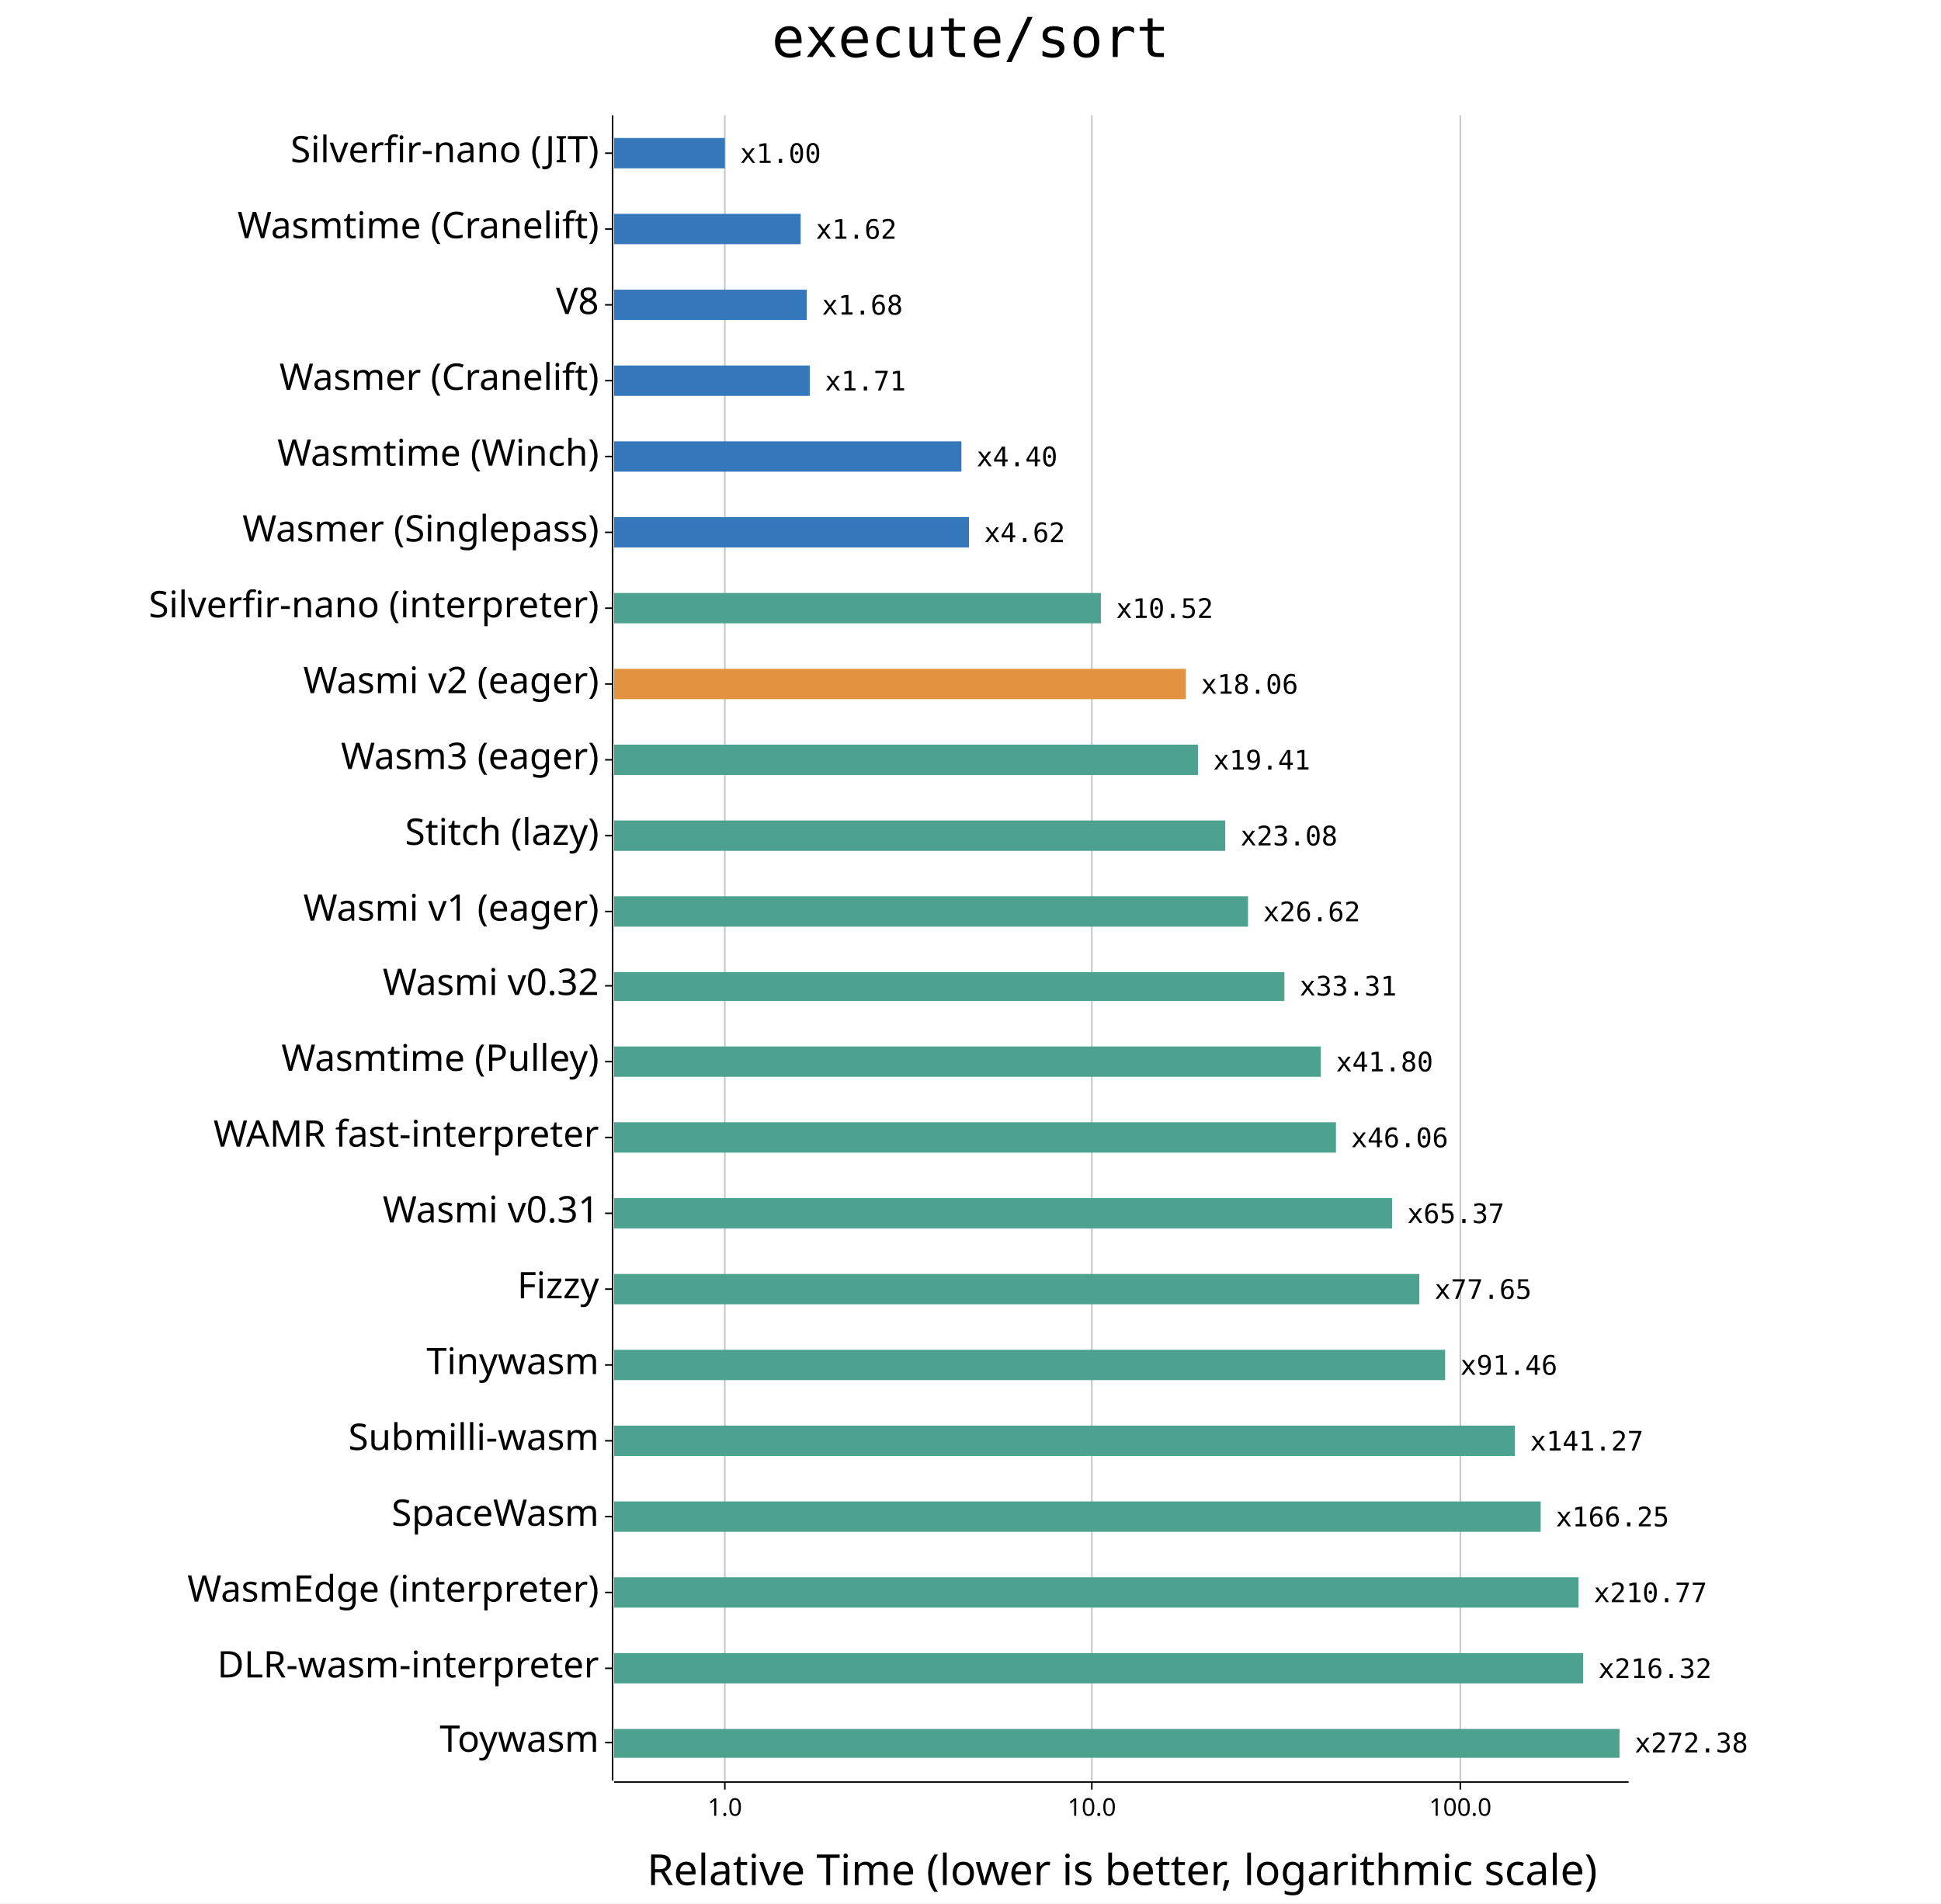
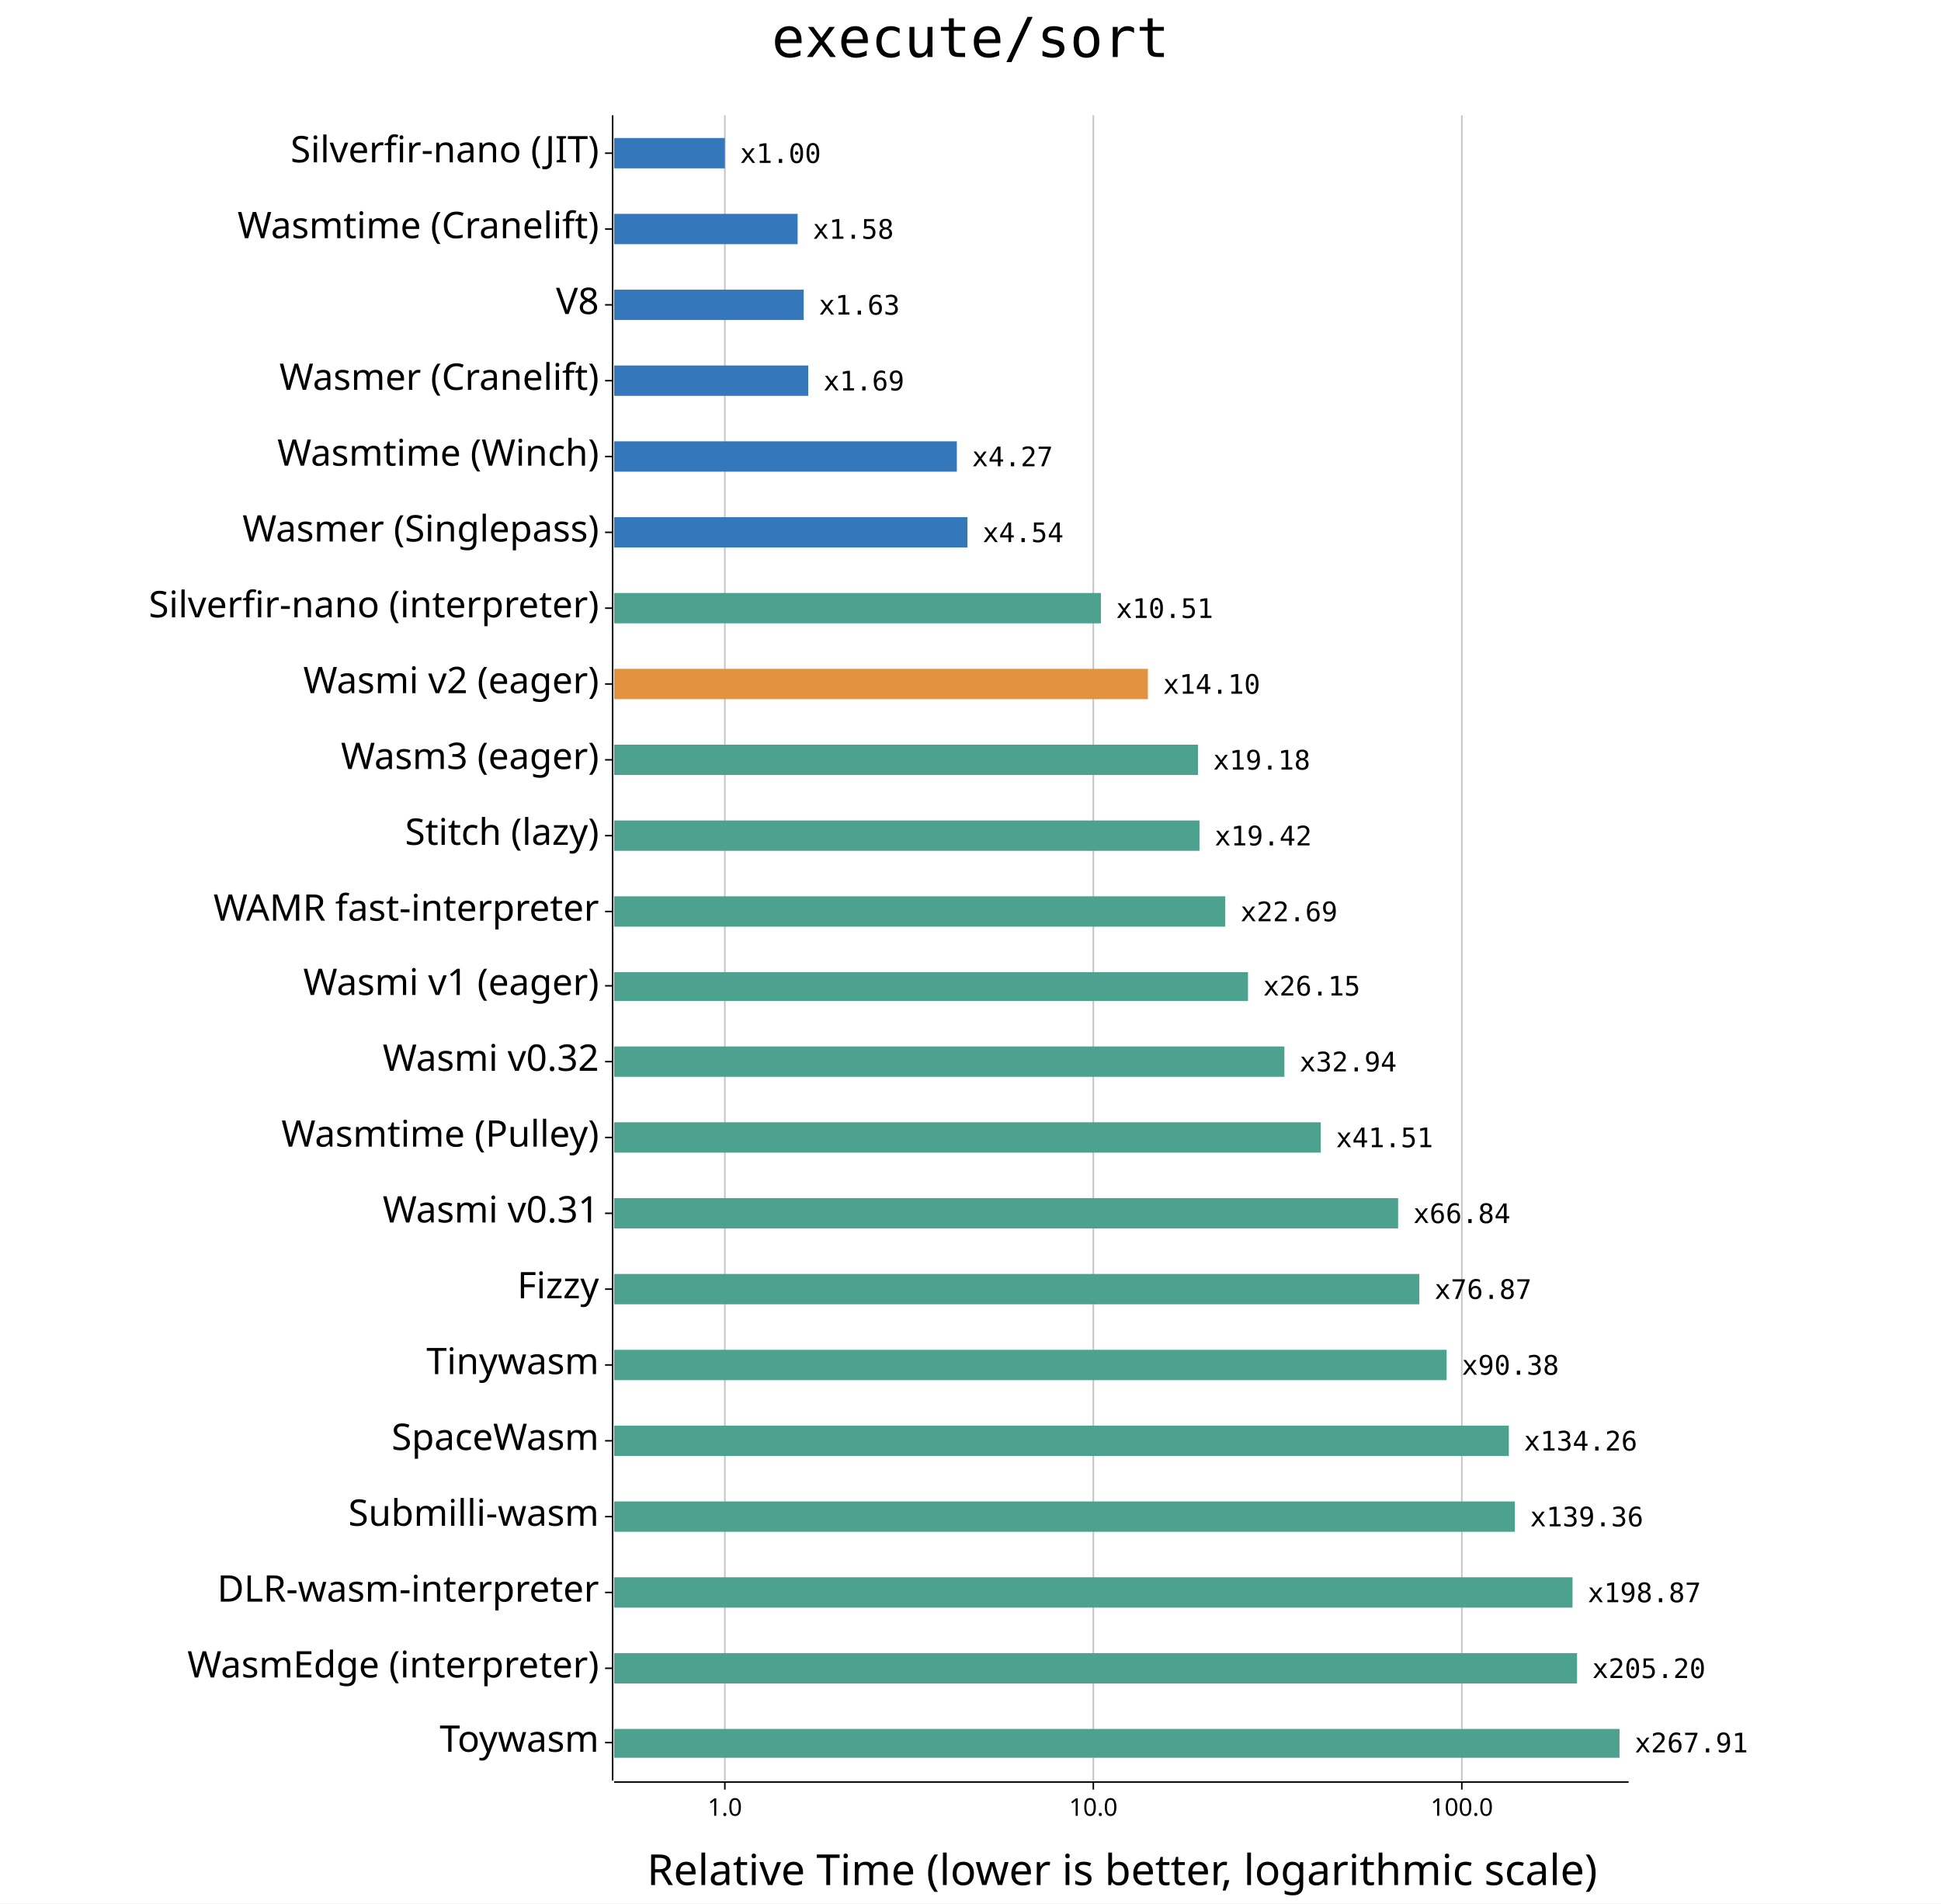
<svg xmlns="http://www.w3.org/2000/svg" width="1280" height="1255" viewBox="0 0 1280 1255">
  <rect x="0" y="0" width="1280" height="1255" opacity="1" fill="#FFFFFF" stroke="none" />
  <text x="640" y="10" dy="0.76em" text-anchor="middle" font-family="monospace" font-size="36.29" opacity="1" fill="#000000">
execute/sort
</text>
  <line opacity="0.1" stroke="#000000" stroke-width="1" x1="478" y1="1174" x2="478" y2="76" />
-   <line opacity="0.1" stroke="#000000" stroke-width="1" x1="720" y1="1174" x2="720" y2="76" />
-   <line opacity="0.1" stroke="#000000" stroke-width="1" x1="963" y1="1174" x2="963" y2="76" />
+   <line opacity="0.1" stroke="#000000" stroke-width="1" x1="721" y1="1174" x2="721" y2="76" />
+   <line opacity="0.1" stroke="#000000" stroke-width="1" x1="964" y1="1174" x2="964" y2="76" />
  <text x="5" y="625" dy="0.76em" text-anchor="middle" font-family="sans-serif" font-size="28.226" opacity="1" fill="#000000" transform="rotate(270, 5, 625)">

</text>
  <text x="740" y="1250" dy="-0.5ex" text-anchor="middle" font-family="sans-serif" font-size="28.226" opacity="1" fill="#000000">
Relative Time (lower is better, logarithmic scale)
</text>
  <line opacity="0.15" stroke="#000000" stroke-width="1" x1="478" y1="1174" x2="478" y2="76" />
-   <line opacity="0.15" stroke="#000000" stroke-width="1" x1="720" y1="1174" x2="720" y2="76" />
-   <line opacity="0.15" stroke="#000000" stroke-width="1" x1="963" y1="1174" x2="963" y2="76" />
+   <line opacity="0.15" stroke="#000000" stroke-width="1" x1="721" y1="1174" x2="721" y2="76" />
+   <line opacity="0.15" stroke="#000000" stroke-width="1" x1="964" y1="1174" x2="964" y2="76" />
  <polyline fill="none" opacity="1" stroke="#000000" stroke-width="1" points="404,76 404,1174 " />
  <text x="395" y="1149" dy="0.5ex" text-anchor="end" font-family="sans-serif" font-size="24.194" opacity="1" fill="#000000">
Toywasm
</text>
  <polyline fill="none" opacity="1" stroke="#000000" stroke-width="1" points="399,1149 404,1149 " />
  <text x="395" y="1100" dy="0.5ex" text-anchor="end" font-family="sans-serif" font-size="24.194" opacity="1" fill="#000000">
- DLR-wasm-interpreter
+ WasmEdge (interpreter)
</text>
  <polyline fill="none" opacity="1" stroke="#000000" stroke-width="1" points="399,1100 404,1100 " />
  <text x="395" y="1050" dy="0.5ex" text-anchor="end" font-family="sans-serif" font-size="24.194" opacity="1" fill="#000000">
- WasmEdge (interpreter)
+ DLR-wasm-interpreter
</text>
  <polyline fill="none" opacity="1" stroke="#000000" stroke-width="1" points="399,1050 404,1050 " />
  <text x="395" y="1000" dy="0.5ex" text-anchor="end" font-family="sans-serif" font-size="24.194" opacity="1" fill="#000000">
- SpaceWasm
+ Submilli-wasm
</text>
  <polyline fill="none" opacity="1" stroke="#000000" stroke-width="1" points="399,1000 404,1000 " />
  <text x="395" y="950" dy="0.5ex" text-anchor="end" font-family="sans-serif" font-size="24.194" opacity="1" fill="#000000">
- Submilli-wasm
+ SpaceWasm
</text>
  <polyline fill="none" opacity="1" stroke="#000000" stroke-width="1" points="399,950 404,950 " />
  <text x="395" y="900" dy="0.5ex" text-anchor="end" font-family="sans-serif" font-size="24.194" opacity="1" fill="#000000">
Tinywasm
</text>
  <polyline fill="none" opacity="1" stroke="#000000" stroke-width="1" points="399,900 404,900 " />
  <text x="395" y="850" dy="0.5ex" text-anchor="end" font-family="sans-serif" font-size="24.194" opacity="1" fill="#000000">
Fizzy
</text>
  <polyline fill="none" opacity="1" stroke="#000000" stroke-width="1" points="399,850 404,850 " />
  <text x="395" y="800" dy="0.5ex" text-anchor="end" font-family="sans-serif" font-size="24.194" opacity="1" fill="#000000">
Wasmi v0.31
</text>
  <polyline fill="none" opacity="1" stroke="#000000" stroke-width="1" points="399,800 404,800 " />
  <text x="395" y="750" dy="0.5ex" text-anchor="end" font-family="sans-serif" font-size="24.194" opacity="1" fill="#000000">
- WAMR fast-interpreter
+ Wasmtime (Pulley)
</text>
  <polyline fill="none" opacity="1" stroke="#000000" stroke-width="1" points="399,750 404,750 " />
  <text x="395" y="700" dy="0.5ex" text-anchor="end" font-family="sans-serif" font-size="24.194" opacity="1" fill="#000000">
- Wasmtime (Pulley)
+ Wasmi v0.32
</text>
  <polyline fill="none" opacity="1" stroke="#000000" stroke-width="1" points="399,700 404,700 " />
  <text x="395" y="650" dy="0.5ex" text-anchor="end" font-family="sans-serif" font-size="24.194" opacity="1" fill="#000000">
- Wasmi v0.32
+ Wasmi v1 (eager)
</text>
  <polyline fill="none" opacity="1" stroke="#000000" stroke-width="1" points="399,650 404,650 " />
  <text x="395" y="601" dy="0.5ex" text-anchor="end" font-family="sans-serif" font-size="24.194" opacity="1" fill="#000000">
- Wasmi v1 (eager)
+ WAMR fast-interpreter
</text>
  <polyline fill="none" opacity="1" stroke="#000000" stroke-width="1" points="399,601 404,601 " />
  <text x="395" y="551" dy="0.5ex" text-anchor="end" font-family="sans-serif" font-size="24.194" opacity="1" fill="#000000">
Stitch (lazy)
</text>
  <polyline fill="none" opacity="1" stroke="#000000" stroke-width="1" points="399,551 404,551 " />
  <text x="395" y="501" dy="0.5ex" text-anchor="end" font-family="sans-serif" font-size="24.194" opacity="1" fill="#000000">
Wasm3 (eager)
</text>
  <polyline fill="none" opacity="1" stroke="#000000" stroke-width="1" points="399,501 404,501 " />
  <text x="395" y="451" dy="0.5ex" text-anchor="end" font-family="sans-serif" font-size="24.194" opacity="1" fill="#000000">
Wasmi v2 (eager)
</text>
  <polyline fill="none" opacity="1" stroke="#000000" stroke-width="1" points="399,451 404,451 " />
  <text x="395" y="401" dy="0.5ex" text-anchor="end" font-family="sans-serif" font-size="24.194" opacity="1" fill="#000000">
Silverfir-nano (interpreter)
</text>
  <polyline fill="none" opacity="1" stroke="#000000" stroke-width="1" points="399,401 404,401 " />
  <text x="395" y="351" dy="0.5ex" text-anchor="end" font-family="sans-serif" font-size="24.194" opacity="1" fill="#000000">
Wasmer (Singlepass)
</text>
  <polyline fill="none" opacity="1" stroke="#000000" stroke-width="1" points="399,351 404,351 " />
  <text x="395" y="301" dy="0.5ex" text-anchor="end" font-family="sans-serif" font-size="24.194" opacity="1" fill="#000000">
Wasmtime (Winch)
</text>
  <polyline fill="none" opacity="1" stroke="#000000" stroke-width="1" points="399,301 404,301 " />
  <text x="395" y="251" dy="0.5ex" text-anchor="end" font-family="sans-serif" font-size="24.194" opacity="1" fill="#000000">
Wasmer (Cranelift)
</text>
  <polyline fill="none" opacity="1" stroke="#000000" stroke-width="1" points="399,251 404,251 " />
  <text x="395" y="201" dy="0.5ex" text-anchor="end" font-family="sans-serif" font-size="24.194" opacity="1" fill="#000000">
V8
</text>
  <polyline fill="none" opacity="1" stroke="#000000" stroke-width="1" points="399,201 404,201 " />
  <text x="395" y="151" dy="0.5ex" text-anchor="end" font-family="sans-serif" font-size="24.194" opacity="1" fill="#000000">
Wasmtime (Cranelift)
</text>
  <polyline fill="none" opacity="1" stroke="#000000" stroke-width="1" points="399,151 404,151 " />
  <text x="395" y="101" dy="0.5ex" text-anchor="end" font-family="sans-serif" font-size="24.194" opacity="1" fill="#000000">
Silverfir-nano (JIT)
</text>
  <polyline fill="none" opacity="1" stroke="#000000" stroke-width="1" points="399,101 404,101 " />
  <polyline fill="none" opacity="1" stroke="#000000" stroke-width="1" points="405,1175 1074,1175 " />
  <text x="478" y="1185" dy="0.76em" text-anchor="middle" font-family="sans-serif" font-size="16.129" opacity="1" fill="#000000">
1.0
</text>
  <polyline fill="none" opacity="1" stroke="#000000" stroke-width="1" points="478,1175 478,1180 " />
-   <text x="720" y="1185" dy="0.76em" text-anchor="middle" font-family="sans-serif" font-size="16.129" opacity="1" fill="#000000">
+   <text x="721" y="1185" dy="0.76em" text-anchor="middle" font-family="sans-serif" font-size="16.129" opacity="1" fill="#000000">
10.0
</text>
-   <polyline fill="none" opacity="1" stroke="#000000" stroke-width="1" points="720,1175 720,1180 " />
-   <text x="963" y="1185" dy="0.76em" text-anchor="middle" font-family="sans-serif" font-size="16.129" opacity="1" fill="#000000">
+   <polyline fill="none" opacity="1" stroke="#000000" stroke-width="1" points="721,1175 721,1180 " />
+   <text x="964" y="1185" dy="0.76em" text-anchor="middle" font-family="sans-serif" font-size="16.129" opacity="1" fill="#000000">
100.0
</text>
-   <polyline fill="none" opacity="1" stroke="#000000" stroke-width="1" points="963,1175 963,1180 " />
+   <polyline fill="none" opacity="1" stroke="#000000" stroke-width="1" points="964,1175 964,1180 " />
+   <rect x="405" y="940" width="590" height="20" opacity="1" fill="#4CA18F" stroke="none" />
+   <rect x="405" y="341" width="233" height="20" opacity="1" fill="#3477BA" stroke="none" />
+   <rect x="405" y="141" width="121" height="20" opacity="1" fill="#3477BA" stroke="none" />
+   <rect x="405" y="840" width="531" height="20" opacity="1" fill="#4CA18F" stroke="none" />
+   <rect x="405" y="690" width="442" height="20" opacity="1" fill="#4CA18F" stroke="none" />
+   <rect x="405" y="641" width="418" height="19" opacity="1" fill="#4CA18F" stroke="none" />
+   <rect x="405" y="241" width="128" height="20" opacity="1" fill="#3477BA" stroke="none" />
+   <rect x="405" y="591" width="403" height="20" opacity="1" fill="#4CA18F" stroke="none" />
+   <rect x="405" y="491" width="385" height="20" opacity="1" fill="#4CA18F" stroke="none" />
+   <rect x="405" y="291" width="226" height="20" opacity="1" fill="#3477BA" stroke="none" />
+   <rect x="405" y="441" width="352" height="20" opacity="1" fill="#E3923F" stroke="none" />
+   <rect x="405" y="1040" width="632" height="20" opacity="1" fill="#4CA18F" stroke="none" />
+   <rect x="405" y="740" width="466" height="20" opacity="1" fill="#4CA18F" stroke="none" />
+   <rect x="405" y="541" width="386" height="20" opacity="1" fill="#4CA18F" stroke="none" />
  <rect x="405" y="391" width="321" height="20" opacity="1" fill="#4CA18F" stroke="none" />
-   <rect x="405" y="291" width="229" height="20" opacity="1" fill="#3477BA" stroke="none" />
+   <rect x="405" y="890" width="549" height="20" opacity="1" fill="#4CA18F" stroke="none" />
  <rect x="405" y="91" width="73" height="20" opacity="1" fill="#3477BA" stroke="none" />
-   <rect x="405" y="940" width="594" height="20" opacity="1" fill="#4CA18F" stroke="none" />
-   <rect x="405" y="840" width="531" height="20" opacity="1" fill="#4CA18F" stroke="none" />
-   <rect x="405" y="1040" width="636" height="20" opacity="1" fill="#4CA18F" stroke="none" />
-   <rect x="405" y="541" width="403" height="20" opacity="1" fill="#4CA18F" stroke="none" />
-   <rect x="405" y="740" width="476" height="20" opacity="1" fill="#4CA18F" stroke="none" />
-   <rect x="405" y="341" width="234" height="20" opacity="1" fill="#3477BA" stroke="none" />
-   <rect x="405" y="241" width="129" height="20" opacity="1" fill="#3477BA" stroke="none" />
-   <rect x="405" y="790" width="513" height="20" opacity="1" fill="#4CA18F" stroke="none" />
-   <rect x="405" y="191" width="127" height="20" opacity="1" fill="#3477BA" stroke="none" />
  <rect x="405" y="1140" width="663" height="19" opacity="1" fill="#4CA18F" stroke="none" />
-   <rect x="405" y="1090" width="639" height="20" opacity="1" fill="#4CA18F" stroke="none" />
-   <rect x="405" y="141" width="123" height="20" opacity="1" fill="#3477BA" stroke="none" />
-   <rect x="405" y="641" width="442" height="19" opacity="1" fill="#4CA18F" stroke="none" />
-   <rect x="405" y="890" width="548" height="20" opacity="1" fill="#4CA18F" stroke="none" />
-   <rect x="405" y="491" width="385" height="20" opacity="1" fill="#4CA18F" stroke="none" />
-   <rect x="405" y="990" width="611" height="20" opacity="1" fill="#4CA18F" stroke="none" />
-   <rect x="405" y="441" width="377" height="20" opacity="1" fill="#E3923F" stroke="none" />
-   <rect x="405" y="690" width="466" height="20" opacity="1" fill="#4CA18F" stroke="none" />
-   <rect x="405" y="591" width="418" height="20" opacity="1" fill="#4CA18F" stroke="none" />
+   <rect x="405" y="191" width="125" height="20" opacity="1" fill="#3477BA" stroke="none" />
+   <rect x="405" y="790" width="517" height="20" opacity="1" fill="#4CA18F" stroke="none" />
+   <rect x="405" y="990" width="594" height="20" opacity="1" fill="#4CA18F" stroke="none" />
+   <rect x="405" y="1090" width="635" height="20" opacity="1" fill="#4CA18F" stroke="none" />
  <text x="1078" y="1151" dy="0.5ex" text-anchor="start" font-family="monospace" font-size="17.742" opacity="1" fill="#000000">
- x272.38
- </text>
-   <text x="1054" y="1102" dy="0.5ex" text-anchor="start" font-family="monospace" font-size="17.742" opacity="1" fill="#000000">
- x216.32
- </text>
-   <text x="1051" y="1052" dy="0.5ex" text-anchor="start" font-family="monospace" font-size="17.742" opacity="1" fill="#000000">
- x210.77
- </text>
-   <text x="1026" y="1002" dy="0.5ex" text-anchor="start" font-family="monospace" font-size="17.742" opacity="1" fill="#000000">
- x166.25
- </text>
-   <text x="1009" y="952" dy="0.5ex" text-anchor="start" font-family="monospace" font-size="17.742" opacity="1" fill="#000000">
- x141.27
- </text>
-   <text x="963" y="902" dy="0.5ex" text-anchor="start" font-family="monospace" font-size="17.742" opacity="1" fill="#000000">
- x91.46
+ x267.91
+ </text>
+   <text x="1050" y="1102" dy="0.5ex" text-anchor="start" font-family="monospace" font-size="17.742" opacity="1" fill="#000000">
+ x205.20
+ </text>
+   <text x="1047" y="1052" dy="0.5ex" text-anchor="start" font-family="monospace" font-size="17.742" opacity="1" fill="#000000">
+ x198.87
+ </text>
+   <text x="1009" y="1002" dy="0.5ex" text-anchor="start" font-family="monospace" font-size="17.742" opacity="1" fill="#000000">
+ x139.36
+ </text>
+   <text x="1005" y="952" dy="0.5ex" text-anchor="start" font-family="monospace" font-size="17.742" opacity="1" fill="#000000">
+ x134.26
+ </text>
+   <text x="964" y="902" dy="0.5ex" text-anchor="start" font-family="monospace" font-size="17.742" opacity="1" fill="#000000">
+ x90.38
</text>
  <text x="946" y="852" dy="0.5ex" text-anchor="start" font-family="monospace" font-size="17.742" opacity="1" fill="#000000">
- x77.65
- </text>
-   <text x="928" y="802" dy="0.5ex" text-anchor="start" font-family="monospace" font-size="17.742" opacity="1" fill="#000000">
- x65.37
- </text>
-   <text x="891" y="752" dy="0.5ex" text-anchor="start" font-family="monospace" font-size="17.742" opacity="1" fill="#000000">
- x46.06
- </text>
-   <text x="881" y="702" dy="0.5ex" text-anchor="start" font-family="monospace" font-size="17.742" opacity="1" fill="#000000">
- x41.80
- </text>
-   <text x="857" y="652" dy="0.5ex" text-anchor="start" font-family="monospace" font-size="17.742" opacity="1" fill="#000000">
- x33.31
- </text>
-   <text x="833" y="603" dy="0.5ex" text-anchor="start" font-family="monospace" font-size="17.742" opacity="1" fill="#000000">
- x26.62
- </text>
-   <text x="818" y="553" dy="0.5ex" text-anchor="start" font-family="monospace" font-size="17.742" opacity="1" fill="#000000">
- x23.08
+ x76.87
+ </text>
+   <text x="932" y="802" dy="0.5ex" text-anchor="start" font-family="monospace" font-size="17.742" opacity="1" fill="#000000">
+ x66.84
+ </text>
+   <text x="881" y="752" dy="0.5ex" text-anchor="start" font-family="monospace" font-size="17.742" opacity="1" fill="#000000">
+ x41.51
+ </text>
+   <text x="857" y="702" dy="0.5ex" text-anchor="start" font-family="monospace" font-size="17.742" opacity="1" fill="#000000">
+ x32.94
+ </text>
+   <text x="833" y="652" dy="0.5ex" text-anchor="start" font-family="monospace" font-size="17.742" opacity="1" fill="#000000">
+ x26.15
+ </text>
+   <text x="818" y="603" dy="0.5ex" text-anchor="start" font-family="monospace" font-size="17.742" opacity="1" fill="#000000">
+ x22.69
+ </text>
+   <text x="801" y="553" dy="0.5ex" text-anchor="start" font-family="monospace" font-size="17.742" opacity="1" fill="#000000">
+ x19.42
</text>
  <text x="800" y="503" dy="0.5ex" text-anchor="start" font-family="monospace" font-size="17.742" opacity="1" fill="#000000">
- x19.41
- </text>
-   <text x="792" y="453" dy="0.5ex" text-anchor="start" font-family="monospace" font-size="17.742" opacity="1" fill="#000000">
- x18.06
+ x19.18
+ </text>
+   <text x="767" y="453" dy="0.5ex" text-anchor="start" font-family="monospace" font-size="17.742" opacity="1" fill="#000000">
+ x14.10
</text>
  <text x="736" y="403" dy="0.5ex" text-anchor="start" font-family="monospace" font-size="17.742" opacity="1" fill="#000000">
- x10.52
- </text>
-   <text x="649" y="353" dy="0.5ex" text-anchor="start" font-family="monospace" font-size="17.742" opacity="1" fill="#000000">
- x4.62
- </text>
-   <text x="644" y="303" dy="0.5ex" text-anchor="start" font-family="monospace" font-size="17.742" opacity="1" fill="#000000">
- x4.40
- </text>
-   <text x="544" y="253" dy="0.5ex" text-anchor="start" font-family="monospace" font-size="17.742" opacity="1" fill="#000000">
- x1.71
- </text>
-   <text x="542" y="203" dy="0.5ex" text-anchor="start" font-family="monospace" font-size="17.742" opacity="1" fill="#000000">
- x1.68
- </text>
-   <text x="538" y="153" dy="0.5ex" text-anchor="start" font-family="monospace" font-size="17.742" opacity="1" fill="#000000">
- x1.62
+ x10.51
+ </text>
+   <text x="648" y="353" dy="0.5ex" text-anchor="start" font-family="monospace" font-size="17.742" opacity="1" fill="#000000">
+ x4.54
+ </text>
+   <text x="641" y="303" dy="0.5ex" text-anchor="start" font-family="monospace" font-size="17.742" opacity="1" fill="#000000">
+ x4.27
+ </text>
+   <text x="543" y="253" dy="0.5ex" text-anchor="start" font-family="monospace" font-size="17.742" opacity="1" fill="#000000">
+ x1.69
+ </text>
+   <text x="540" y="203" dy="0.5ex" text-anchor="start" font-family="monospace" font-size="17.742" opacity="1" fill="#000000">
+ x1.63
+ </text>
+   <text x="536" y="153" dy="0.5ex" text-anchor="start" font-family="monospace" font-size="17.742" opacity="1" fill="#000000">
+ x1.58
</text>
  <text x="488" y="103" dy="0.5ex" text-anchor="start" font-family="monospace" font-size="17.742" opacity="1" fill="#000000">
x1.00
</text>
</svg>
